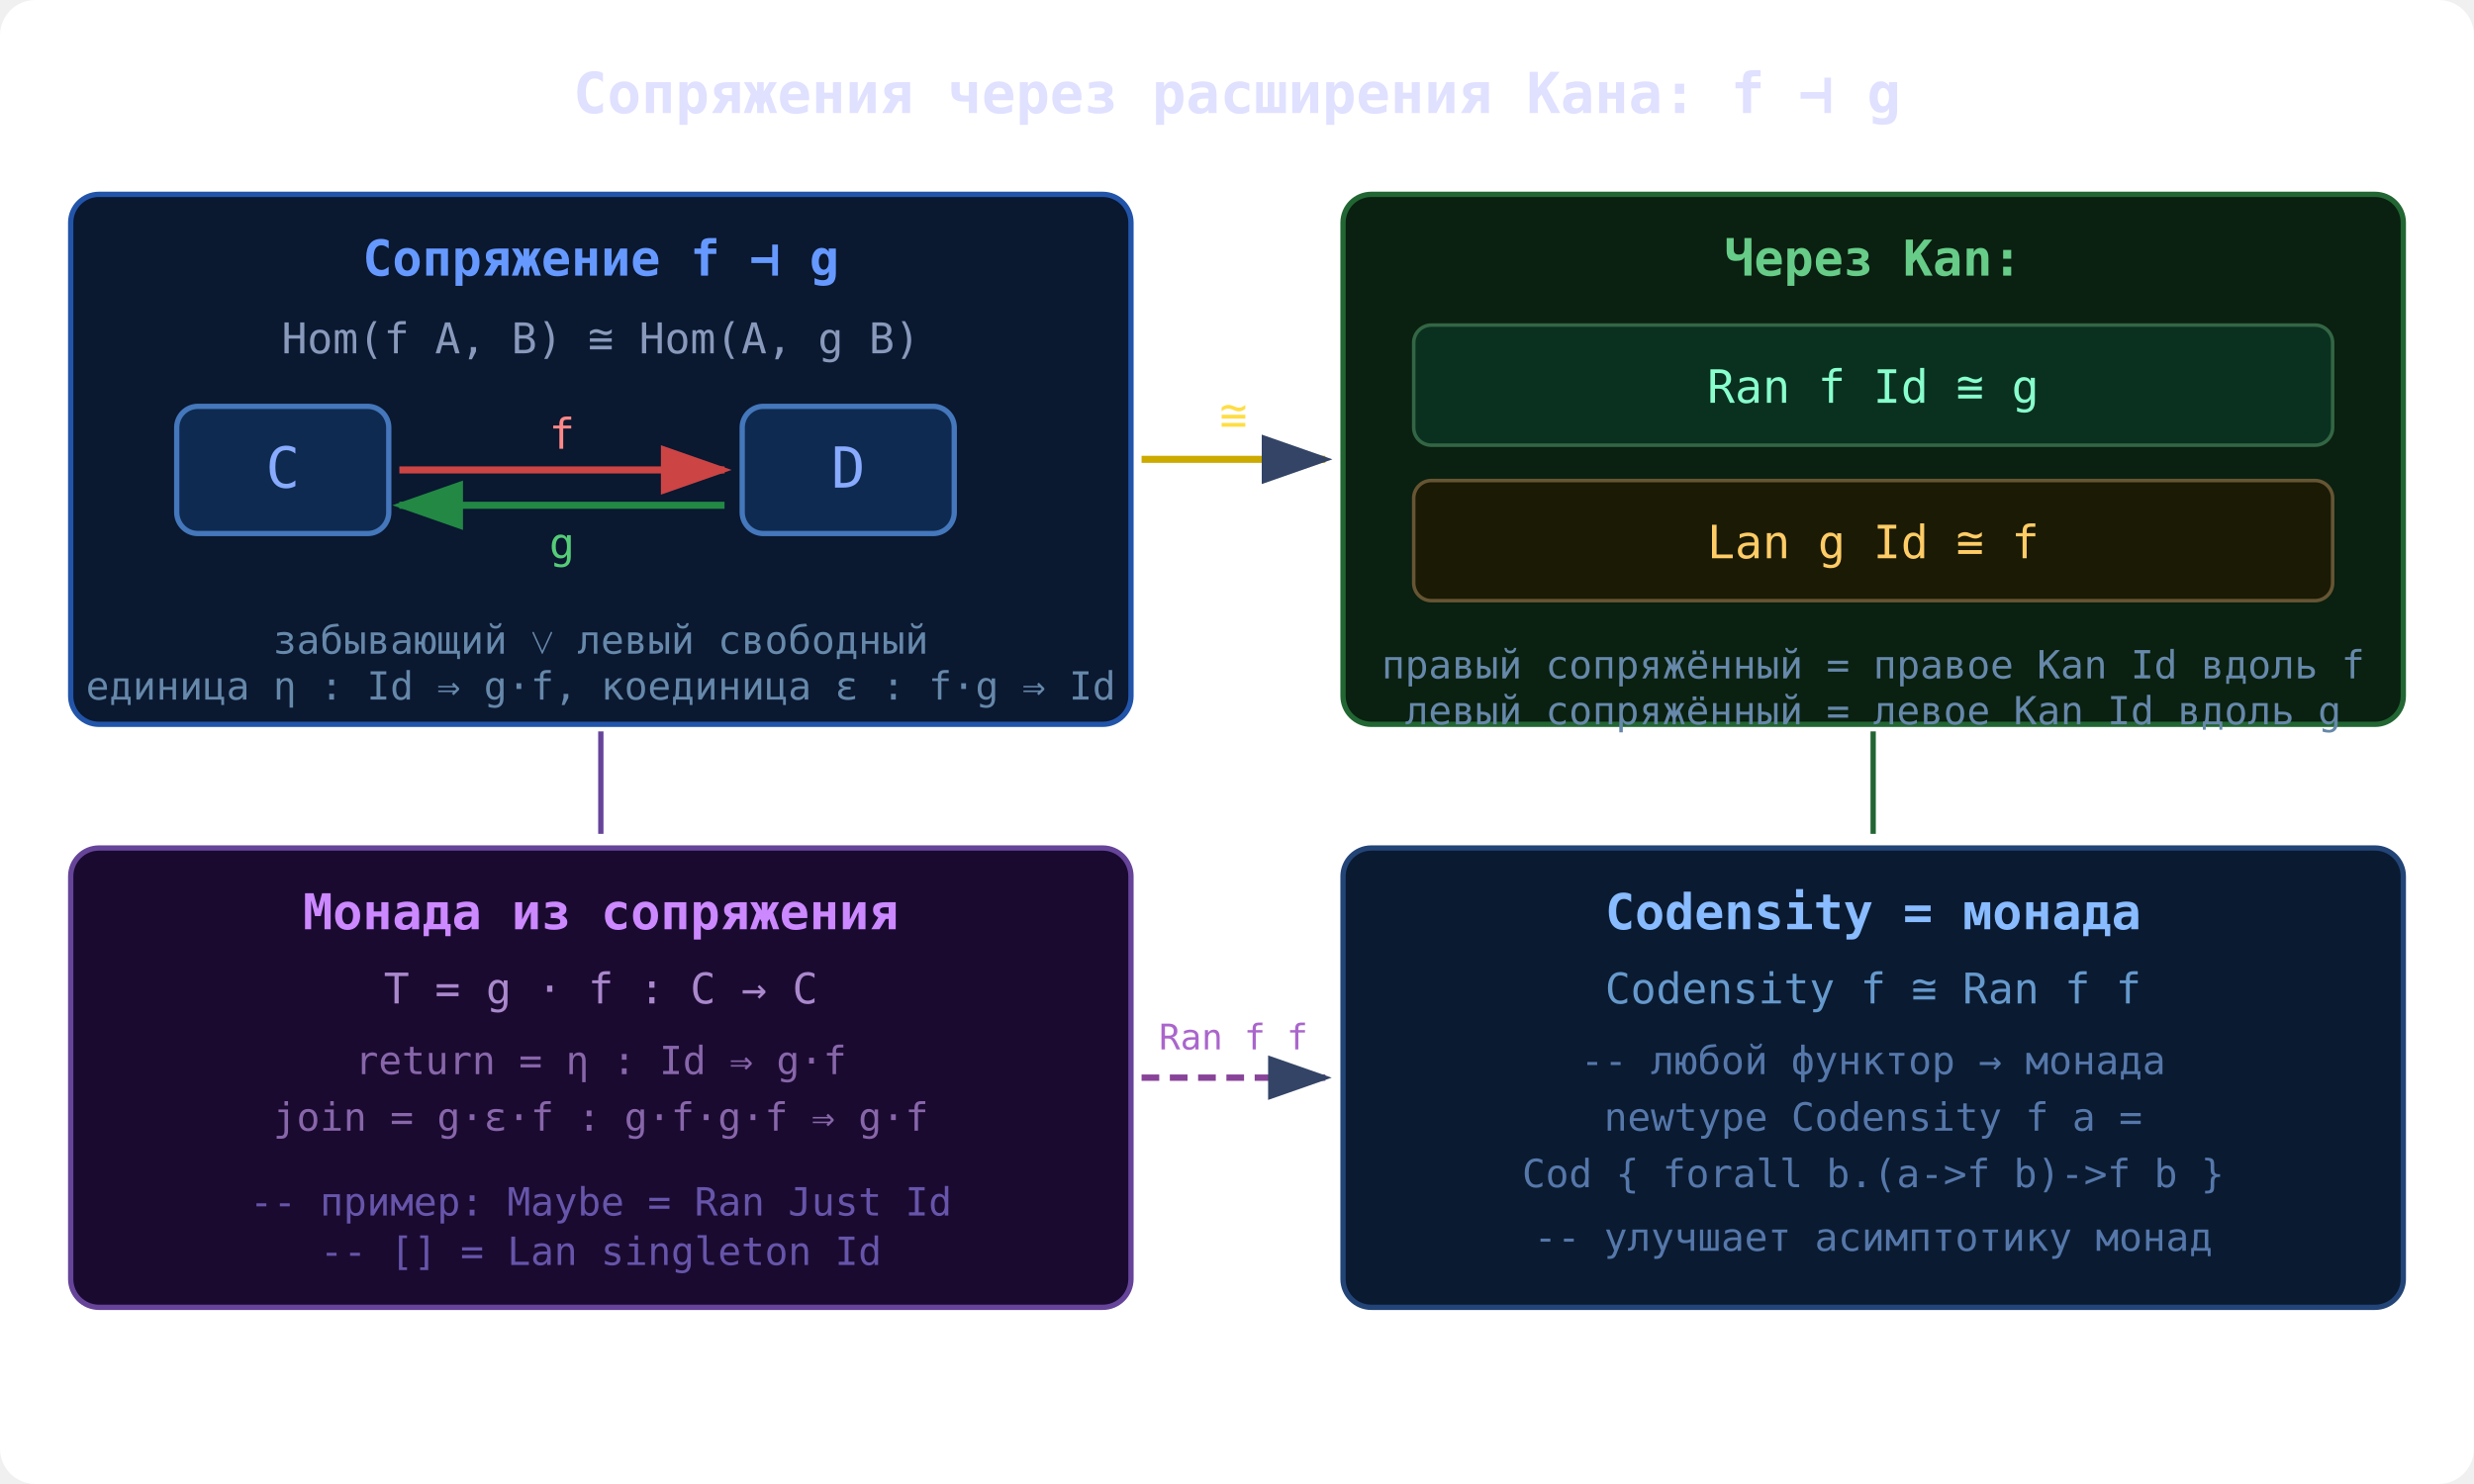
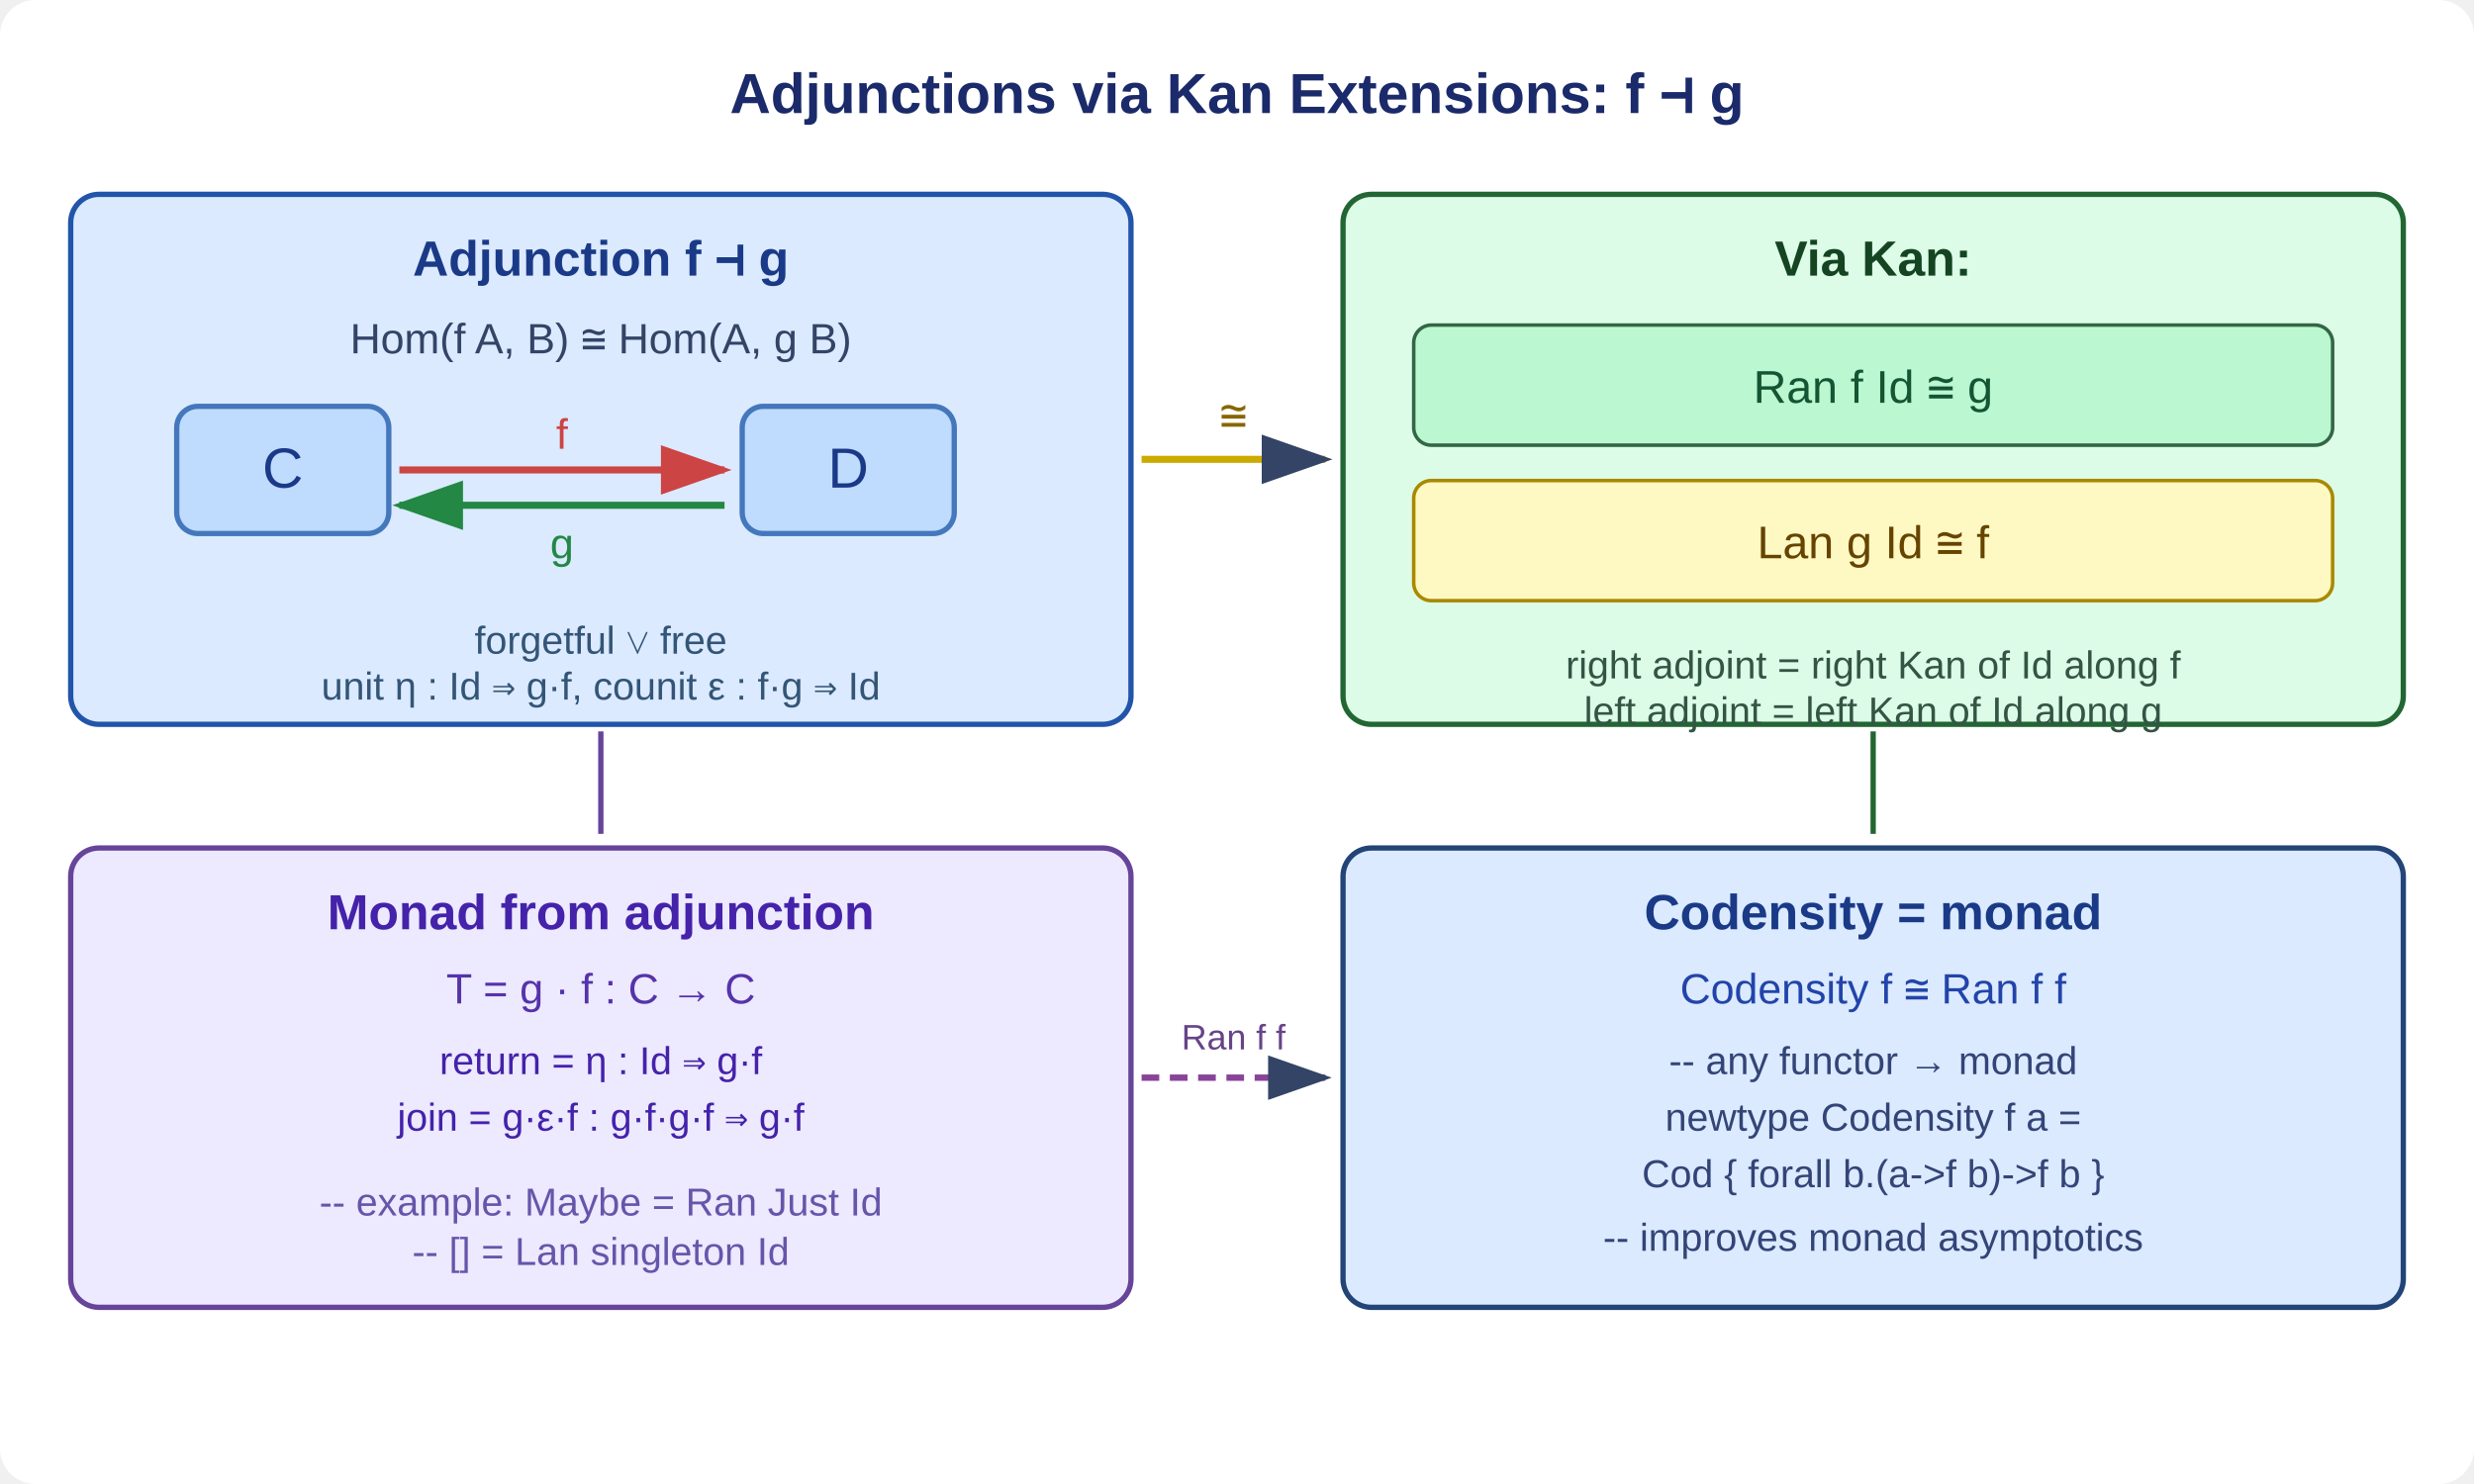
<svg xmlns="http://www.w3.org/2000/svg" width="700" height="420">
  <defs>
    <marker id="arrd" markerWidth="10" markerHeight="7" refX="9" refY="3.5" orient="auto">
      <polygon points="0 0, 10 3.5, 0 7" fill="#334466" />
    </marker>
    <marker id="arrRd" markerWidth="10" markerHeight="7" refX="9" refY="3.5" orient="auto">
      <polygon points="0 0, 10 3.5, 0 7" fill="#cc4444" />
    </marker>
    <marker id="arrGd" markerWidth="10" markerHeight="7" refX="9" refY="3.5" orient="auto">
      <polygon points="0 0, 10 3.5, 0 7" fill="#228844" />
    </marker>
    <marker id="arrOd" markerWidth="10" markerHeight="7" refX="9" refY="3.5" orient="auto">
      <polygon points="0 0, 10 3.5, 0 7" fill="#cc7700" />
    </marker>
  </defs>
  <rect width="700" height="420" fill="#ffffff" rx="10" />
-   <text x="350" y="32" text-anchor="middle" font-family="monospace" font-size="16" fill="#e0e0ff" font-weight="bold">Сопряжения через расширения Кана: f ⊣ g</text>
-   <rect x="20" y="55" width="300" height="150" rx="8" fill="#0a1830" stroke="#2255aa" stroke-width="1.5" />
-   <text x="170" y="78" text-anchor="middle" font-family="monospace" font-size="14" fill="#6699ff" font-weight="bold">Сопряжение f ⊣ g</text>
-   <text x="170" y="100" text-anchor="middle" font-family="monospace" font-size="12" fill="#8899bb">Hom(f A, B) ≅ Hom(A, g B)</text>
-   <rect x="50" y="115" width="60" height="36" rx="6" fill="#0f2a50" stroke="#4477bb" stroke-width="1.5" />
-   <text x="80" y="138" text-anchor="middle" font-family="monospace" font-size="16" fill="#88aaff">C</text>
-   <rect x="210" y="115" width="60" height="36" rx="6" fill="#0f2a50" stroke="#4477bb" stroke-width="1.5" />
-   <text x="240" y="138" text-anchor="middle" font-family="monospace" font-size="16" fill="#88aaff">D</text>
+   <text x="350" y="32" text-anchor="middle" font-family="monospace,Arial,sans-serif" font-size="16" fill="#1a2a6a" font-weight="bold">Adjunctions via Kan Extensions: f ⊣ g</text>
+   <rect x="20" y="55" width="300" height="150" rx="8" fill="#dbeafe" stroke="#2255aa" stroke-width="1.5" />
+   <text x="170" y="78" text-anchor="middle" font-family="monospace,Arial,sans-serif" font-size="14" fill="#1a3a88" font-weight="bold">Adjunction f ⊣ g</text>
+   <text x="170" y="100" text-anchor="middle" font-family="monospace,Arial,sans-serif" font-size="12" fill="#334466">Hom(f A, B) ≅ Hom(A, g B)</text>
+   <rect x="50" y="115" width="60" height="36" rx="6" fill="#bfdbfe" stroke="#4477bb" stroke-width="1.5" />
+   <text x="80" y="138" text-anchor="middle" font-family="monospace,Arial,sans-serif" font-size="16" fill="#1a3a88">C</text>
+   <rect x="210" y="115" width="60" height="36" rx="6" fill="#bfdbfe" stroke="#4477bb" stroke-width="1.5" />
+   <text x="240" y="138" text-anchor="middle" font-family="monospace,Arial,sans-serif" font-size="16" fill="#1a3a88">D</text>
  <line x1="113" y1="133" x2="205" y2="133" stroke="#cc4444" stroke-width="2" marker-end="url(#arrRd)" />
  <line x1="205" y1="143" x2="113" y2="143" stroke="#228844" stroke-width="2" marker-end="url(#arrGd)" />
-   <text x="159" y="127" text-anchor="middle" font-family="monospace" font-size="12" fill="#ff8888">f</text>
-   <text x="159" y="158" text-anchor="middle" font-family="monospace" font-size="12" fill="#55cc77">g</text>
-   <text x="170" y="185" text-anchor="middle" font-family="monospace" font-size="11" fill="#6688aa">забывающий ⋁ левый свободный</text>
-   <text x="170" y="198" text-anchor="middle" font-family="monospace" font-size="11" fill="#6688aa">единица η : Id ⇒ g·f, коединица ε : f·g ⇒ Id</text>
-   <rect x="380" y="55" width="300" height="150" rx="8" fill="#0a2010" stroke="#226633" stroke-width="1.5" />
-   <text x="530" y="78" text-anchor="middle" font-family="monospace" font-size="14" fill="#66cc88" font-weight="bold">Через Kan:</text>
-   <rect x="400" y="92" width="260" height="34" rx="5" fill="#0a3020" stroke="#336644" />
-   <text x="530" y="114" text-anchor="middle" font-family="monospace" font-size="13" fill="#88ffcc">Ran f Id ≅ g</text>
-   <rect x="400" y="136" width="260" height="34" rx="5" fill="#1a1a05" stroke="#665533" />
-   <text x="530" y="158" text-anchor="middle" font-family="monospace" font-size="13" fill="#ffcc66">Lan g Id ≅ f</text>
-   <text x="530" y="192" text-anchor="middle" font-family="monospace" font-size="11" fill="#6688aa">правый сопряжённый = правое Kan Id вдоль f</text>
-   <text x="530" y="205" text-anchor="middle" font-family="monospace" font-size="11" fill="#6688aa">левый сопряжённый = левое Kan Id вдоль g</text>
+   <text x="159" y="127" text-anchor="middle" font-family="monospace,Arial,sans-serif" font-size="12" fill="#cc4444">f</text>
+   <text x="159" y="158" text-anchor="middle" font-family="monospace,Arial,sans-serif" font-size="12" fill="#228844">g</text>
+   <text x="170" y="185" text-anchor="middle" font-family="monospace,Arial,sans-serif" font-size="11" fill="#335577">forgetful ⋁ free</text>
+   <text x="170" y="198" text-anchor="middle" font-family="monospace,Arial,sans-serif" font-size="11" fill="#335577">unit η : Id ⇒ g·f, counit ε : f·g ⇒ Id</text>
+   <rect x="380" y="55" width="300" height="150" rx="8" fill="#dcfce7" stroke="#226633" stroke-width="1.5" />
+   <text x="530" y="78" text-anchor="middle" font-family="monospace,Arial,sans-serif" font-size="14" fill="#144422" font-weight="bold">Via Kan:</text>
+   <rect x="400" y="92" width="260" height="34" rx="5" fill="#bbf7d0" stroke="#336644" />
+   <text x="530" y="114" text-anchor="middle" font-family="monospace,Arial,sans-serif" font-size="13" fill="#145533">Ran f Id ≅ g</text>
+   <rect x="400" y="136" width="260" height="34" rx="5" fill="#fef9c3" stroke="#aa8800" />
+   <text x="530" y="158" text-anchor="middle" font-family="monospace,Arial,sans-serif" font-size="13" fill="#664400">Lan g Id ≅ f</text>
+   <text x="530" y="192" text-anchor="middle" font-family="monospace,Arial,sans-serif" font-size="11" fill="#335544">right adjoint = right Kan of Id along f</text>
+   <text x="530" y="205" text-anchor="middle" font-family="monospace,Arial,sans-serif" font-size="11" fill="#335544">left adjoint = left Kan of Id along g</text>
  <line x1="323" y1="130" x2="375" y2="130" stroke="#ccaa00" stroke-width="2" marker-end="url(#arrd)" />
-   <text x="349" y="122" text-anchor="middle" font-family="monospace" font-size="13" fill="#ffdd44">≅</text>
-   <rect x="20" y="240" width="300" height="130" rx="8" fill="#1a0a30" stroke="#664499" stroke-width="1.5" />
-   <text x="170" y="263" text-anchor="middle" font-family="monospace" font-size="14" fill="#cc88ff" font-weight="bold">Монада из сопряжения</text>
-   <text x="170" y="284" text-anchor="middle" font-family="monospace" font-size="12" fill="#aa88cc">T = g · f : C → C</text>
-   <text x="170" y="304" text-anchor="middle" font-family="monospace" font-size="11" fill="#8866aa">return = η : Id ⇒ g·f</text>
-   <text x="170" y="320" text-anchor="middle" font-family="monospace" font-size="11" fill="#8866aa">join = g·ε·f : g·f·g·f ⇒ g·f</text>
-   <text x="170" y="344" text-anchor="middle" font-family="monospace" font-size="11" fill="#6655aa">-- пример: Maybe = Ran Just Id</text>
-   <text x="170" y="358" text-anchor="middle" font-family="monospace" font-size="11" fill="#6655aa">-- [] = Lan singleton Id</text>
-   <rect x="380" y="240" width="300" height="130" rx="8" fill="#0a1a30" stroke="#224477" stroke-width="1.5" />
-   <text x="530" y="263" text-anchor="middle" font-family="monospace" font-size="14" fill="#88bbff" font-weight="bold">Codensity = монада</text>
-   <text x="530" y="284" text-anchor="middle" font-family="monospace" font-size="12" fill="#6699cc">Codensity f ≅ Ran f f</text>
-   <text x="530" y="304" text-anchor="middle" font-family="monospace" font-size="11" fill="#5577aa">-- любой функтор → монада</text>
-   <text x="530" y="320" text-anchor="middle" font-family="monospace" font-size="11" fill="#5577aa">newtype Codensity f a =</text>
-   <text x="530" y="336" text-anchor="middle" font-family="monospace" font-size="11" fill="#5577aa">  Cod { forall b.(a-&gt;f b)-&gt;f b }</text>
-   <text x="530" y="354" text-anchor="middle" font-family="monospace" font-size="11" fill="#5577aa">-- улучшает асимптотику монад</text>
+   <text x="349" y="122" text-anchor="middle" font-family="monospace,Arial,sans-serif" font-size="13" fill="#886600">≅</text>
+   <rect x="20" y="240" width="300" height="130" rx="8" fill="#ede9fe" stroke="#664499" stroke-width="1.5" />
+   <text x="170" y="263" text-anchor="middle" font-family="monospace,Arial,sans-serif" font-size="14" fill="#4422aa" font-weight="bold">Monad from adjunction</text>
+   <text x="170" y="284" text-anchor="middle" font-family="monospace,Arial,sans-serif" font-size="12" fill="#5533aa">T = g · f : C → C</text>
+   <text x="170" y="304" text-anchor="middle" font-family="monospace,Arial,sans-serif" font-size="11" fill="#4422aa">return = η : Id ⇒ g·f</text>
+   <text x="170" y="320" text-anchor="middle" font-family="monospace,Arial,sans-serif" font-size="11" fill="#4422aa">join = g·ε·f : g·f·g·f ⇒ g·f</text>
+   <text x="170" y="344" text-anchor="middle" font-family="monospace,Arial,sans-serif" font-size="11" fill="#6655aa">-- example: Maybe = Ran Just Id</text>
+   <text x="170" y="358" text-anchor="middle" font-family="monospace,Arial,sans-serif" font-size="11" fill="#6655aa">-- [] = Lan singleton Id</text>
+   <rect x="380" y="240" width="300" height="130" rx="8" fill="#dbeafe" stroke="#224477" stroke-width="1.5" />
+   <text x="530" y="263" text-anchor="middle" font-family="monospace,Arial,sans-serif" font-size="14" fill="#1a3a88" font-weight="bold">Codensity = monad</text>
+   <text x="530" y="284" text-anchor="middle" font-family="monospace,Arial,sans-serif" font-size="12" fill="#2244aa">Codensity f ≅ Ran f f</text>
+   <text x="530" y="304" text-anchor="middle" font-family="monospace,Arial,sans-serif" font-size="11" fill="#334477">-- any functor → monad</text>
+   <text x="530" y="320" text-anchor="middle" font-family="monospace,Arial,sans-serif" font-size="11" fill="#334477">newtype Codensity f a =</text>
+   <text x="530" y="336" text-anchor="middle" font-family="monospace,Arial,sans-serif" font-size="11" fill="#334477">  Cod { forall b.(a-&gt;f b)-&gt;f b }</text>
+   <text x="530" y="354" text-anchor="middle" font-family="monospace,Arial,sans-serif" font-size="11" fill="#334477">-- improves monad asymptotics</text>
  <line x1="323" y1="305" x2="375" y2="305" stroke="#884499" stroke-width="1.8" stroke-dasharray="5,3" marker-end="url(#arrd)" />
-   <text x="349" y="297" text-anchor="middle" font-family="monospace" font-size="10" fill="#aa66cc">Ran f f</text>
+   <text x="349" y="297" text-anchor="middle" font-family="monospace,Arial,sans-serif" font-size="10" fill="#664488">Ran f f</text>
  <line x1="170" y1="207" x2="170" y2="236" stroke="#664499" stroke-width="1.5" />
  <line x1="530" y1="207" x2="530" y2="236" stroke="#226633" stroke-width="1.5" />
</svg>
